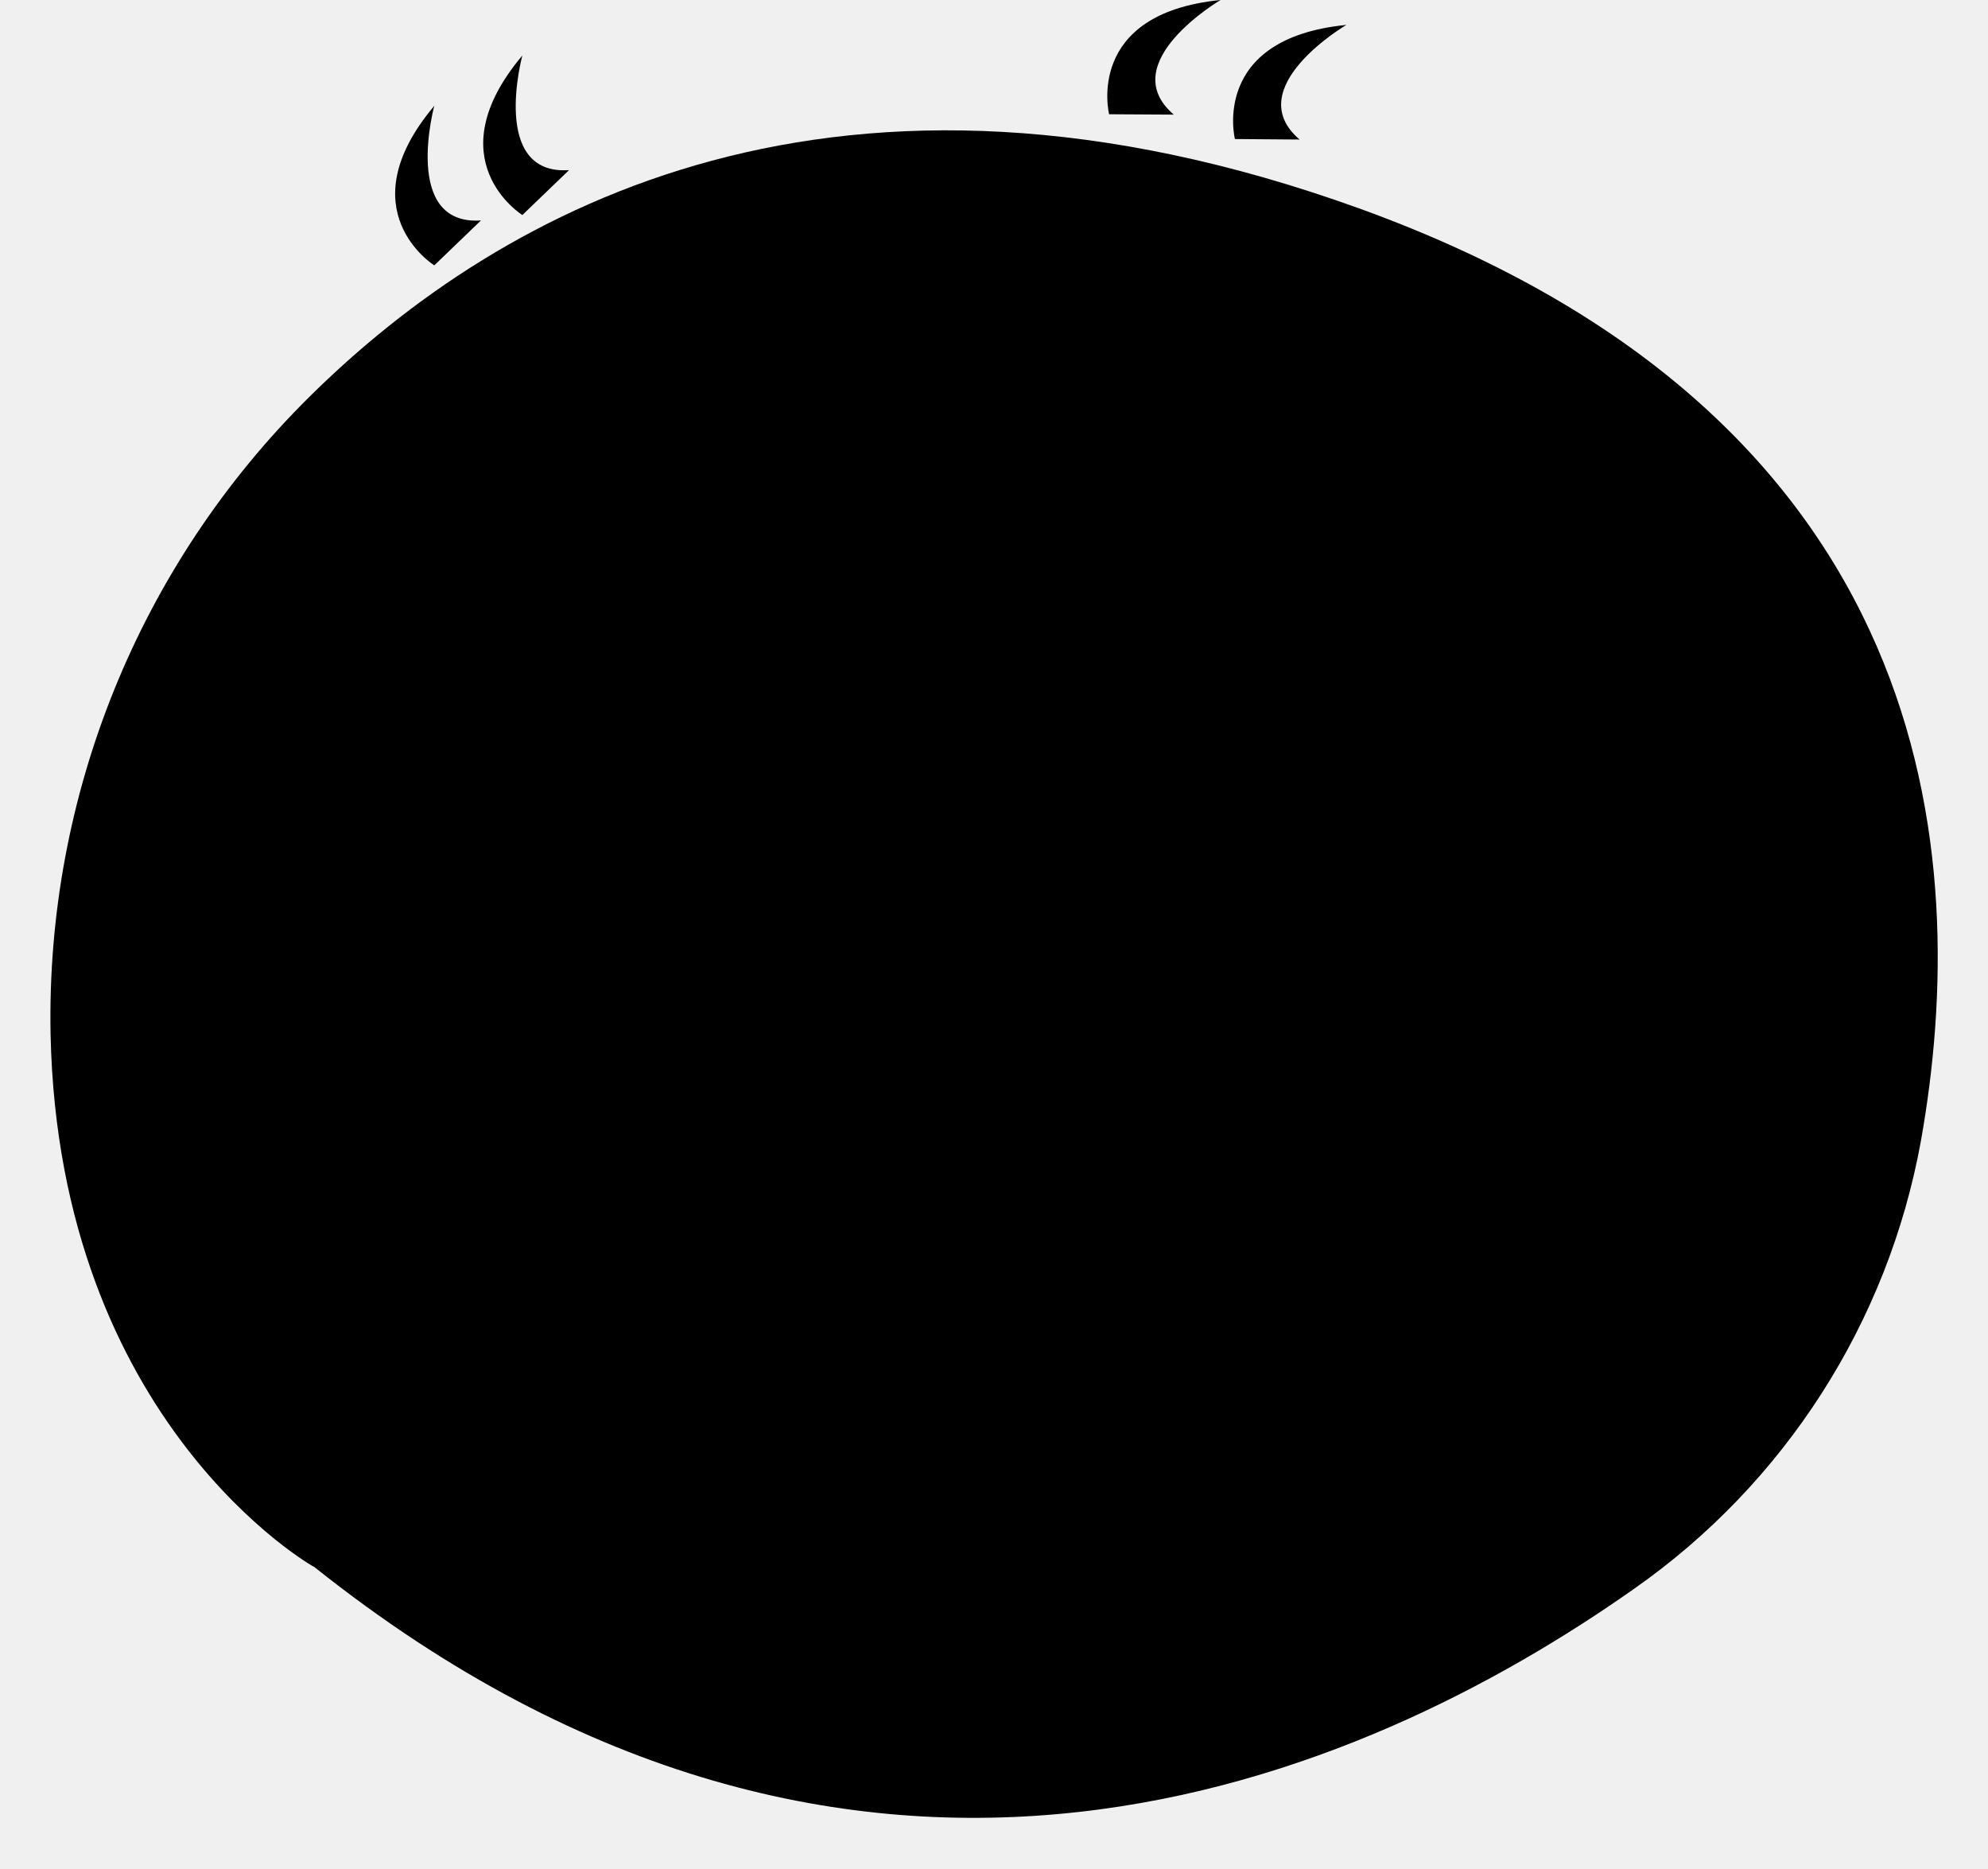
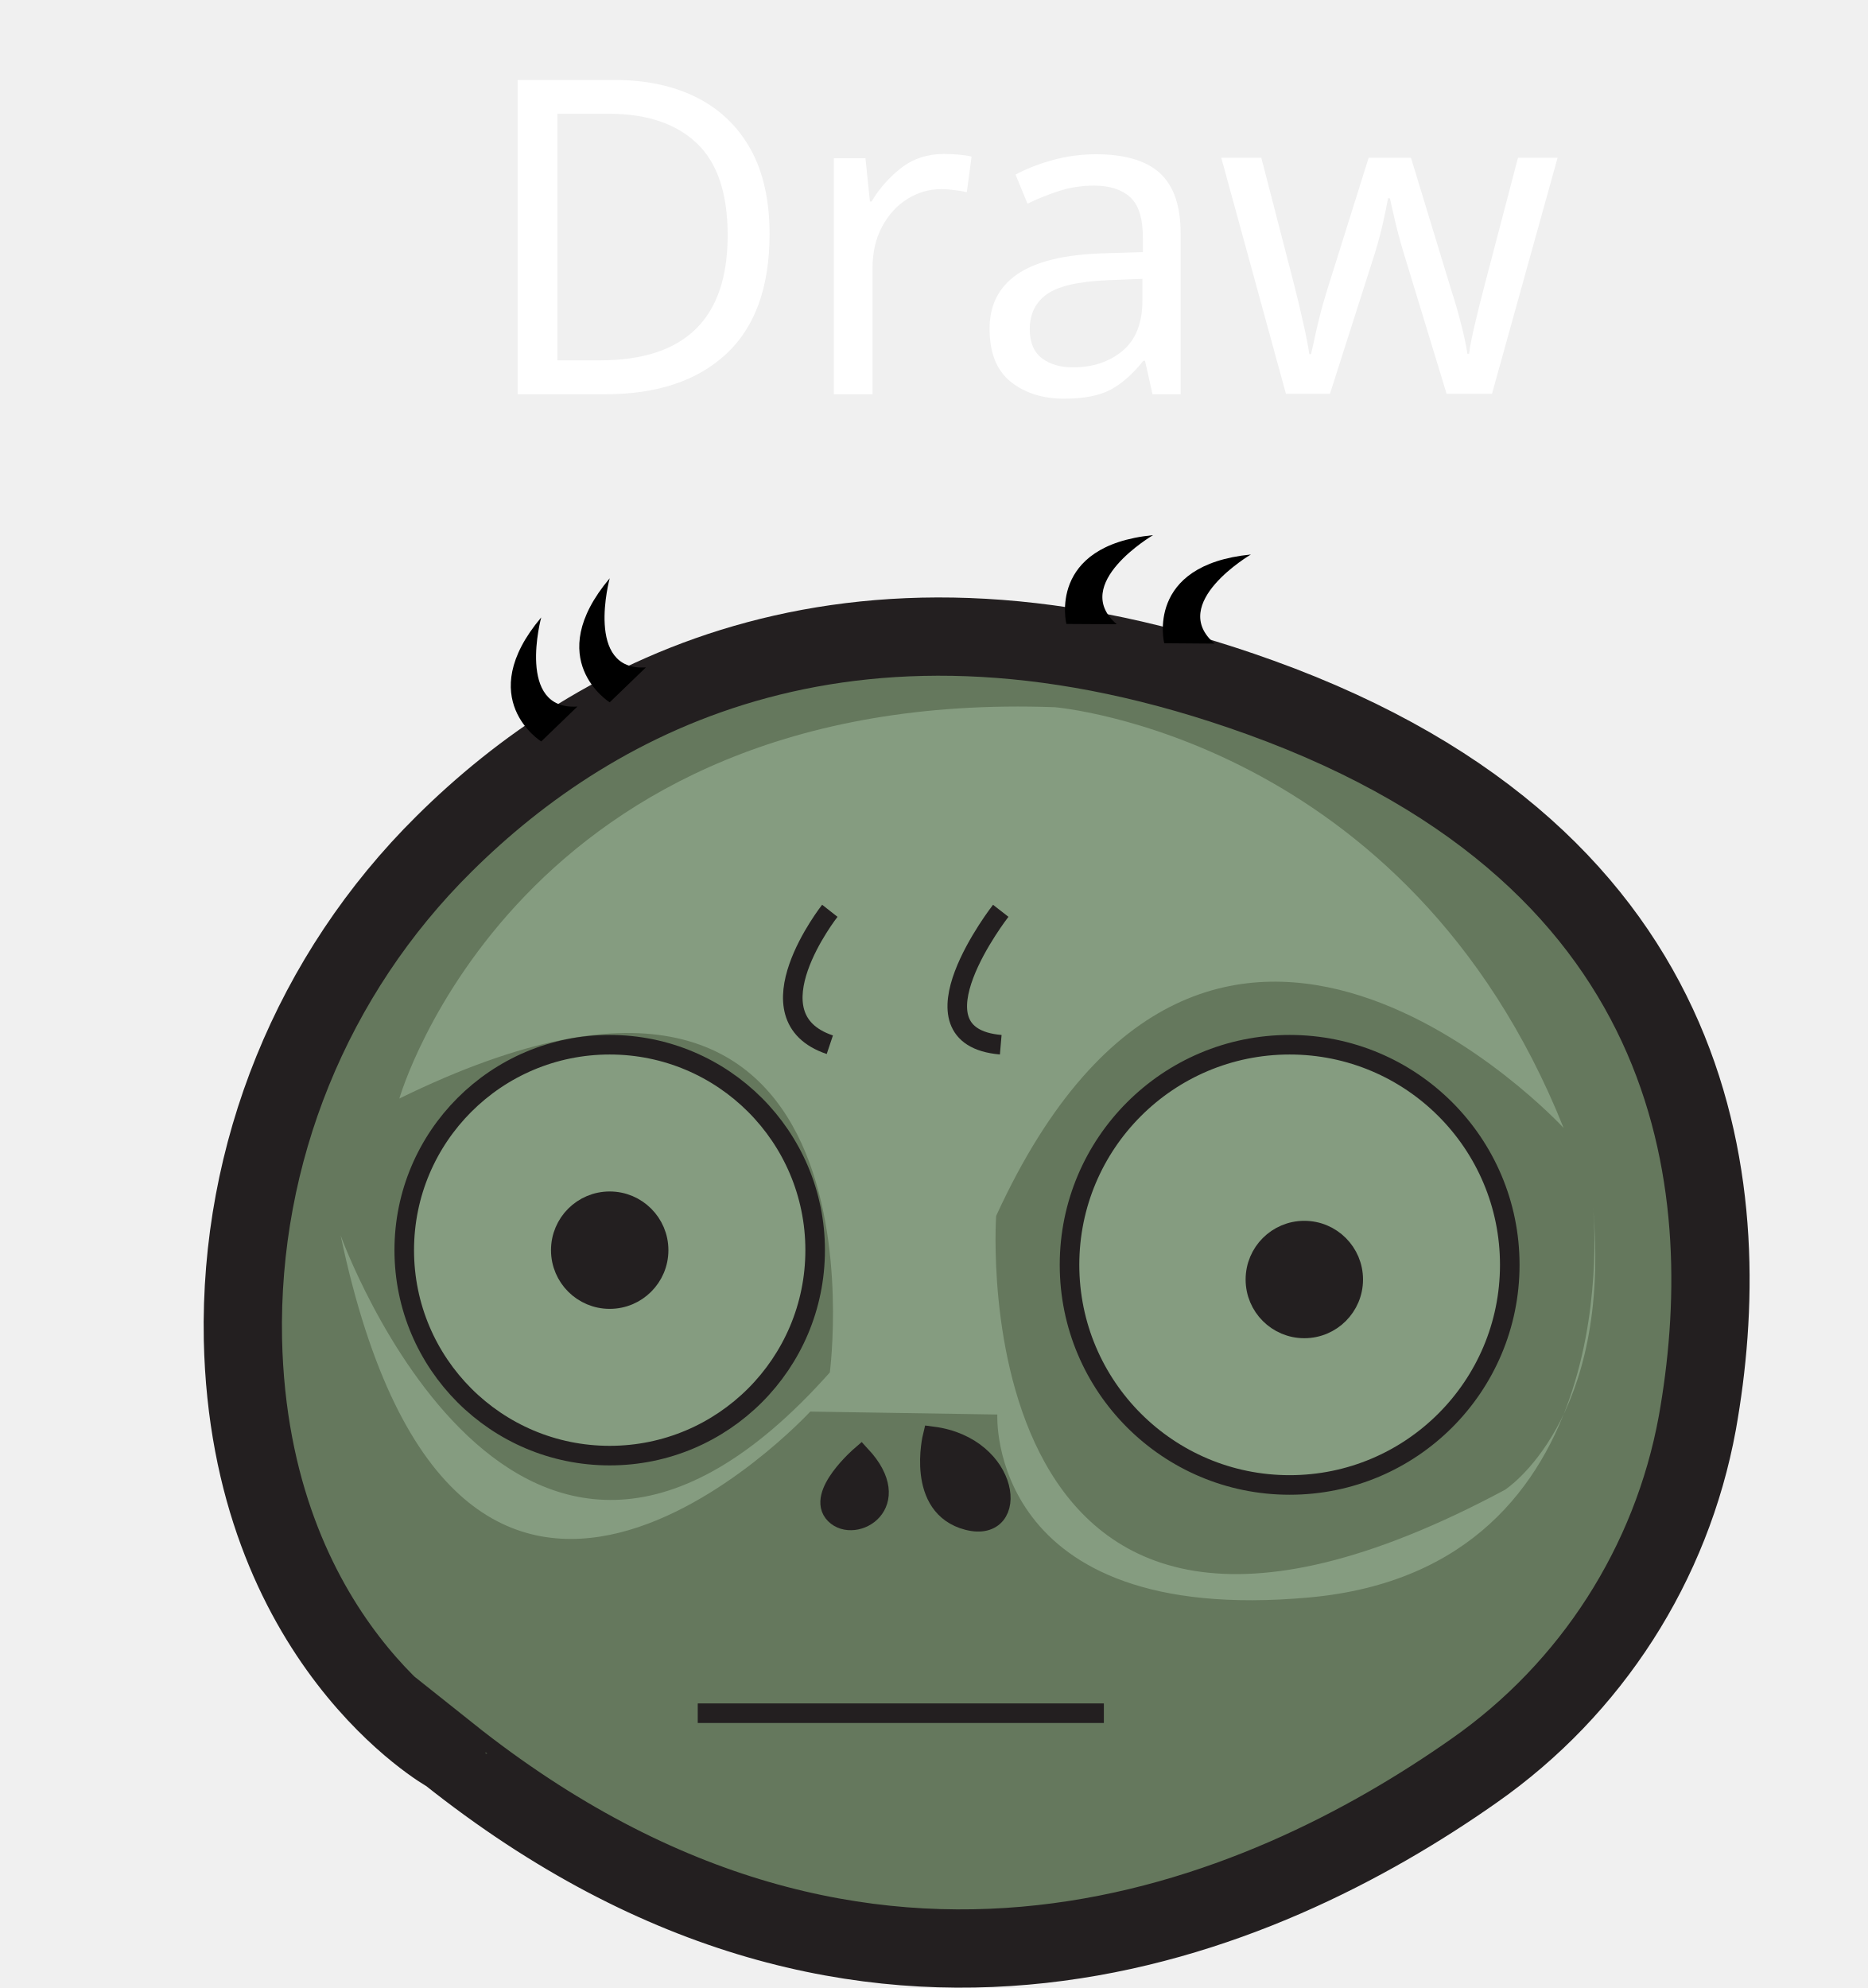
- <svg xmlns="http://www.w3.org/2000/svg" id="draw" viewBox="0 0 158.02 148.51">
-   <path class="draw-1" d="M125.5,202.26a69.36,69.36,0,0,1,20.56-50.65c15.38-15.22,42.18-29.86,83.42-15,46.13,16.65,48.75,51.37,44.68,74.17a55.56,55.56,0,0,1-22.82,35.57c-21.4,15.06-61.52,32.79-104.86-1.74C146.48,244.65,126.16,233.22,125.5,202.26Z" transform="translate(-121.48 -120.06)" />
-   <path class="draw-2" d="M141.48,177.65s12-42,67-40c0,0,36,3,52,43,0,0-36-39-58,9,0,0-4,58,52,28,0,0,11-7,9-29,0,0,4,37-29,40S202.6,210,202.6,210l-19.12-.3s-36,39-48-18c0,0,18,50,50,14C185.48,205.65,192.48,152.65,141.48,177.65Z" transform="translate(-121.48 -120.06)" />
-   <circle class="draw-3" cx="41.5" cy="73.08" r="21" />
-   <circle class="draw-3" cx="111" cy="74.58" r="22.5" />
-   <circle class="draw-4" cx="112.5" cy="76.08" r="5" />
-   <circle class="draw-4" cx="41.5" cy="73.08" r="5" />
-   <path class="draw-4" d="M188.64,214.15s-4.66,4-2.66,6S193.3,219.15,188.64,214.15Z" transform="translate(-121.48 -120.06)" />
-   <path class="draw-4" d="M196,212.18s-1.75,7.22,3.62,8.59S204,213.22,196,212.18Z" transform="translate(-121.48 -120.06)" />
-   <path d="M156,141.15s-7-4.36,0-12.68c0,0-2.59,9.54,3.71,9.11Z" transform="translate(-121.48 -120.06)" />
-   <path d="M163,137.15s-7-4.36,0-12.68c0,0-2.59,9.54,3.71,9.11Z" transform="translate(-121.48 -120.06)" />
-   <path d="M209.64,129.14s-2-8,8.86-9.08c0,0-8.52,5-3.72,9.11Z" transform="translate(-121.48 -120.06)" />
-   <path d="M219.64,131.11s-2-8,8.86-9.07c0,0-8.52,5-3.72,9.11Z" transform="translate(-121.48 -120.06)" />
-   <line class="draw-5" x1="50.5" y1="120.42" x2="92.02" y2="120.42" />
-   <path class="draw-6" d="M185.48,158.46s-8.51,10.83,0,13.69" transform="translate(-121.48 -120.06)" />
-   <path class="draw-6" d="M203,158.46s-10,12.83,0,13.69" transform="translate(-121.48 -120.06)" />
+ <svg xmlns="http://www.w3.org/2000/svg" viewBox="0 0 190.89 203.21">
+   <defs>
+     <style>.cls-1{fill:#65785d;stroke-width:8px;}.cls-1,.cls-3,.cls-4,.cls-5,.cls-6{stroke:#231f20;stroke-miterlimit:10;}.cls-2,.cls-3{fill:#859c80;}.cls-3,.cls-4,.cls-5,.cls-6{stroke-width:2px;}.cls-4{fill:#231f20;}.cls-5{fill:#ef4839;}.cls-6{fill:none;}.cls-7{font-size:45px;fill:#fff;font-family:Impact;}</style>
+   </defs>
+   <g id="Layer_2" data-name="Layer 2">
+     <g id="draw">
+       <path class="cls-1" d="M24.83,136.9A69.35,69.35,0,0,1,45.4,86.25C60.77,71,87.58,56.4,128.82,71.29c46.12,16.65,48.74,51.37,44.67,74.17A55.59,55.59,0,0,1,150.67,181c-21.4,15.05-61.52,32.78-104.85-1.75C45.82,179.29,25.5,167.86,24.83,136.9Z" />
+       <path class="cls-2" d="M40.82,112.29s12-42,67-40c0,0,36,3,52,43,0,0-36-39-58,9,0,0-4,58,52,28,0,0,11-7,9-29,0,0,4,37-29,40s-31.88-18.7-31.88-18.7l-19.12-.3s-36,39-48-18c0,0,18,50,50,14C84.82,140.29,91.82,87.29,40.82,112.29Z" />
+       <circle class="cls-3" cx="62.32" cy="127.79" r="21" />
+       <circle class="cls-3" cx="131.82" cy="129.29" r="22.5" />
+       <circle class="cls-4" cx="133.32" cy="130.79" r="5" />
+       <circle class="cls-4" cx="62.32" cy="127.79" r="5" />
+       <path class="cls-4" d="M88,148.79s-4.65,4-2.65,6S92.63,153.79,88,148.79Z" />
+       <path class="cls-4" d="M95.32,146.82s-1.76,7.22,3.62,8.59S103.32,147.86,95.32,146.82Z" />
+       <path d="M55.32,75.79s-7-4.36,0-12.68c0,0-2.59,9.54,3.7,9.11Z" />
+       <path d="M62.32,71.79s-7-4.36,0-12.68c0,0-2.59,9.54,3.7,9.11Z" />
+       <path d="M109,63.78s-2-8,8.86-9.08c0,0-8.52,5-3.71,9.11Z" />
+       <path d="M119,65.75s-2-8,8.86-9.07c0,0-8.52,5-3.71,9.11Z" />
+       <line class="cls-5" x1="71.32" y1="175.12" x2="112.83" y2="175.12" />
+       <path class="cls-6" d="M84.82,93.1s-8.52,10.83,0,13.69" />
+       <path class="cls-6" d="M102.29,93.1s-10,12.83,0,13.69" />
+       <text class="cls-7" transform="translate(48.55 40.3)">Draw</text>
+     </g>
+   </g>
</svg>
